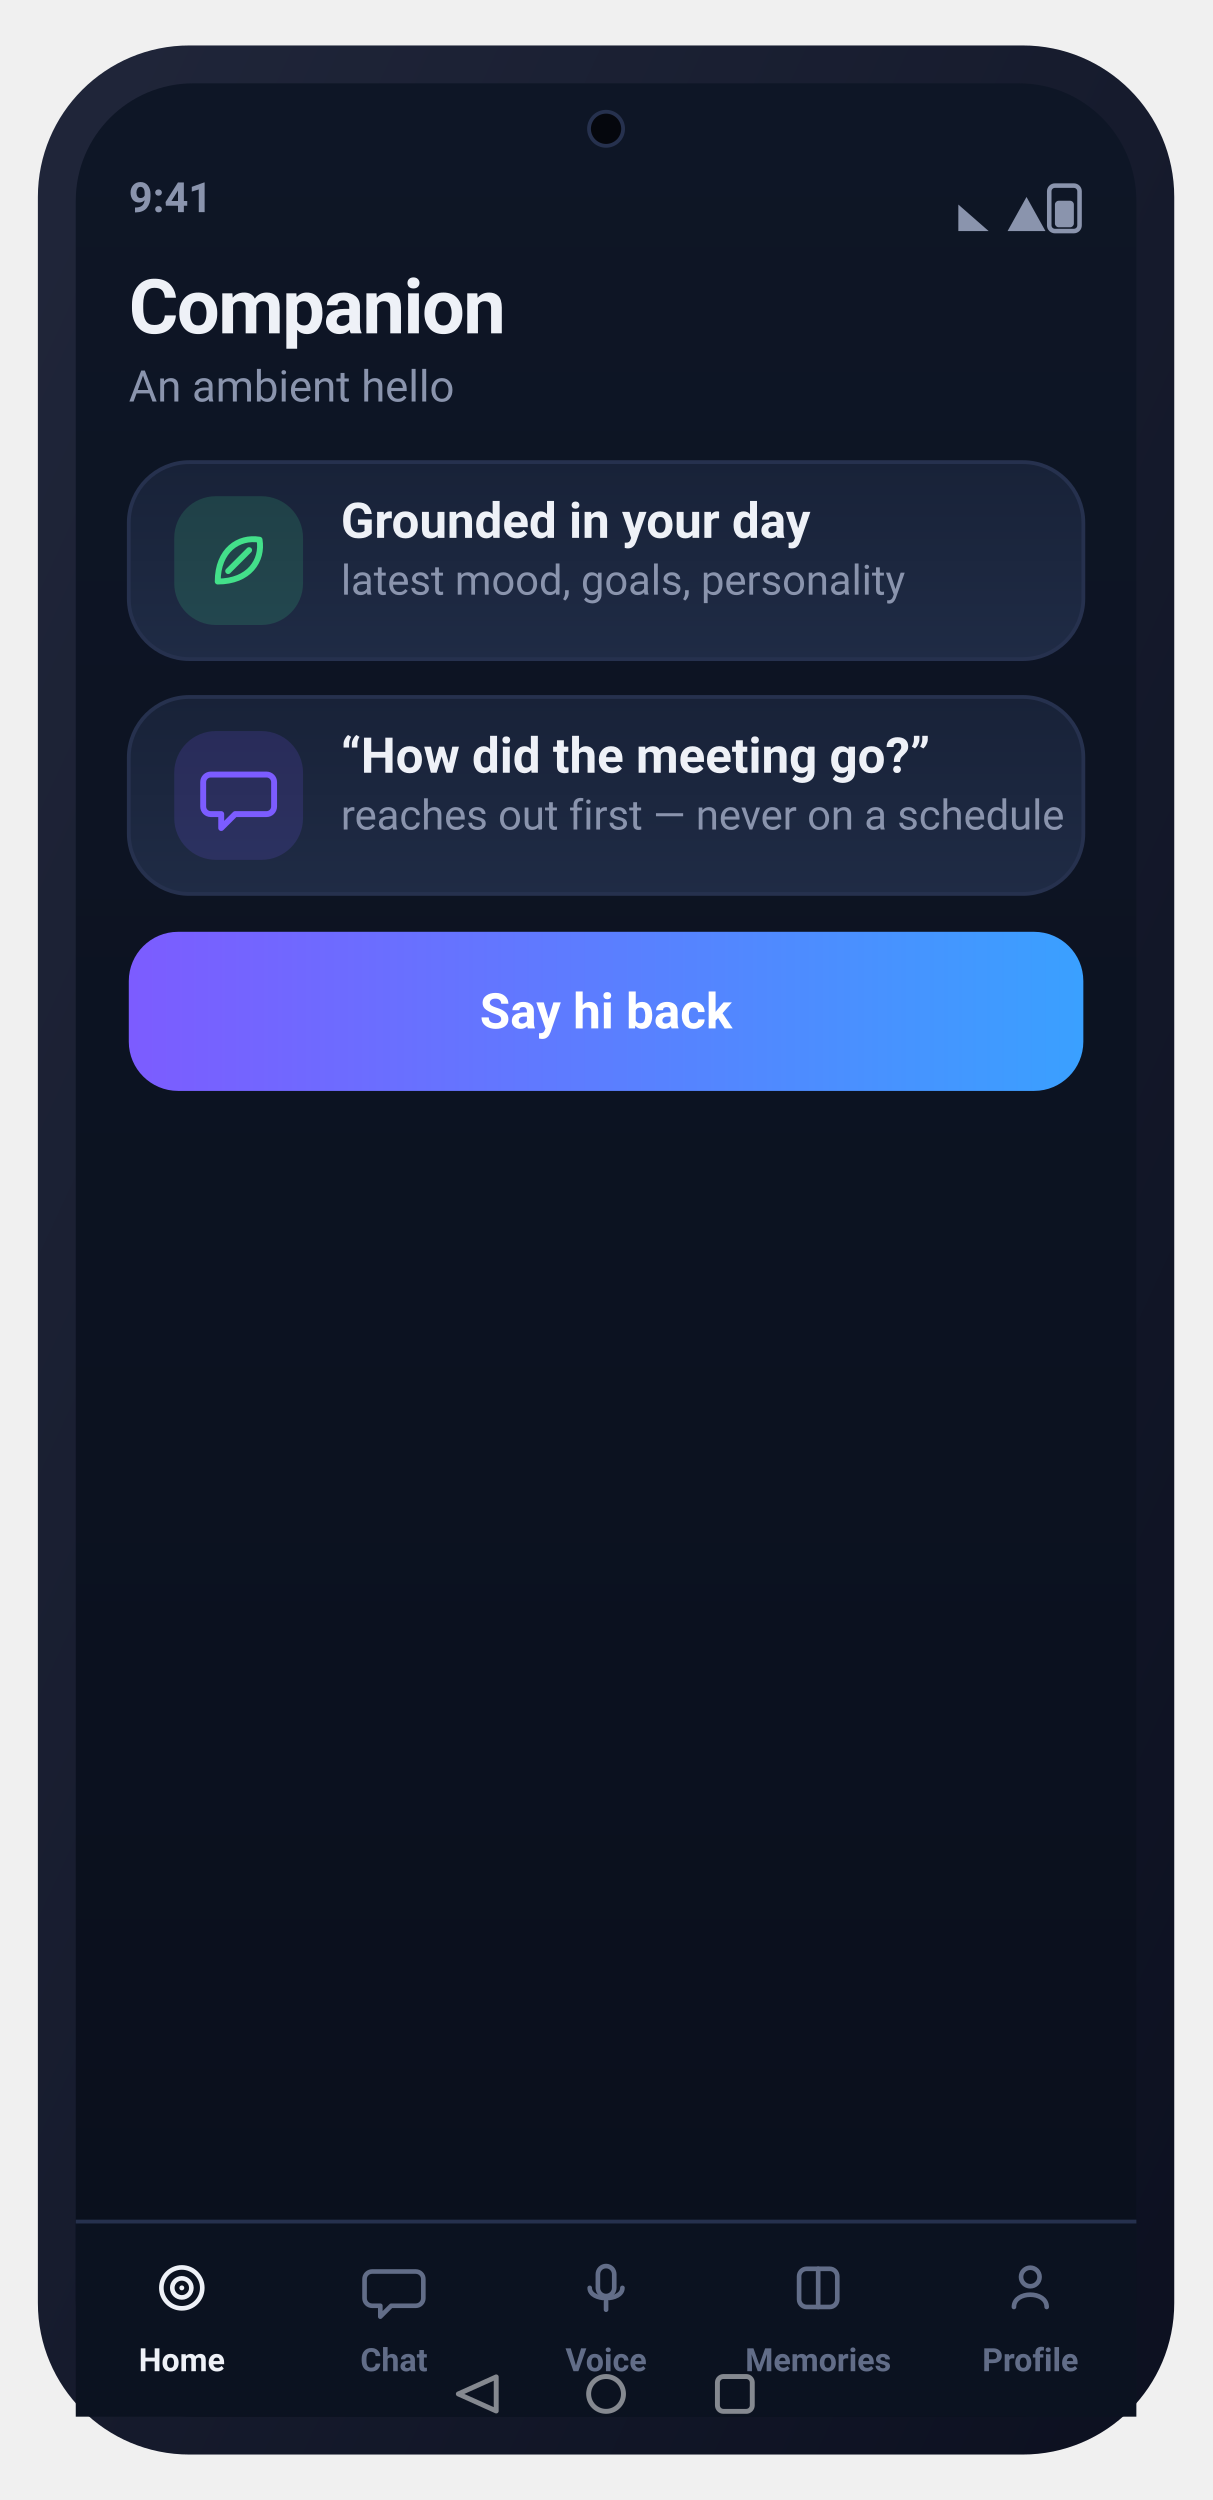
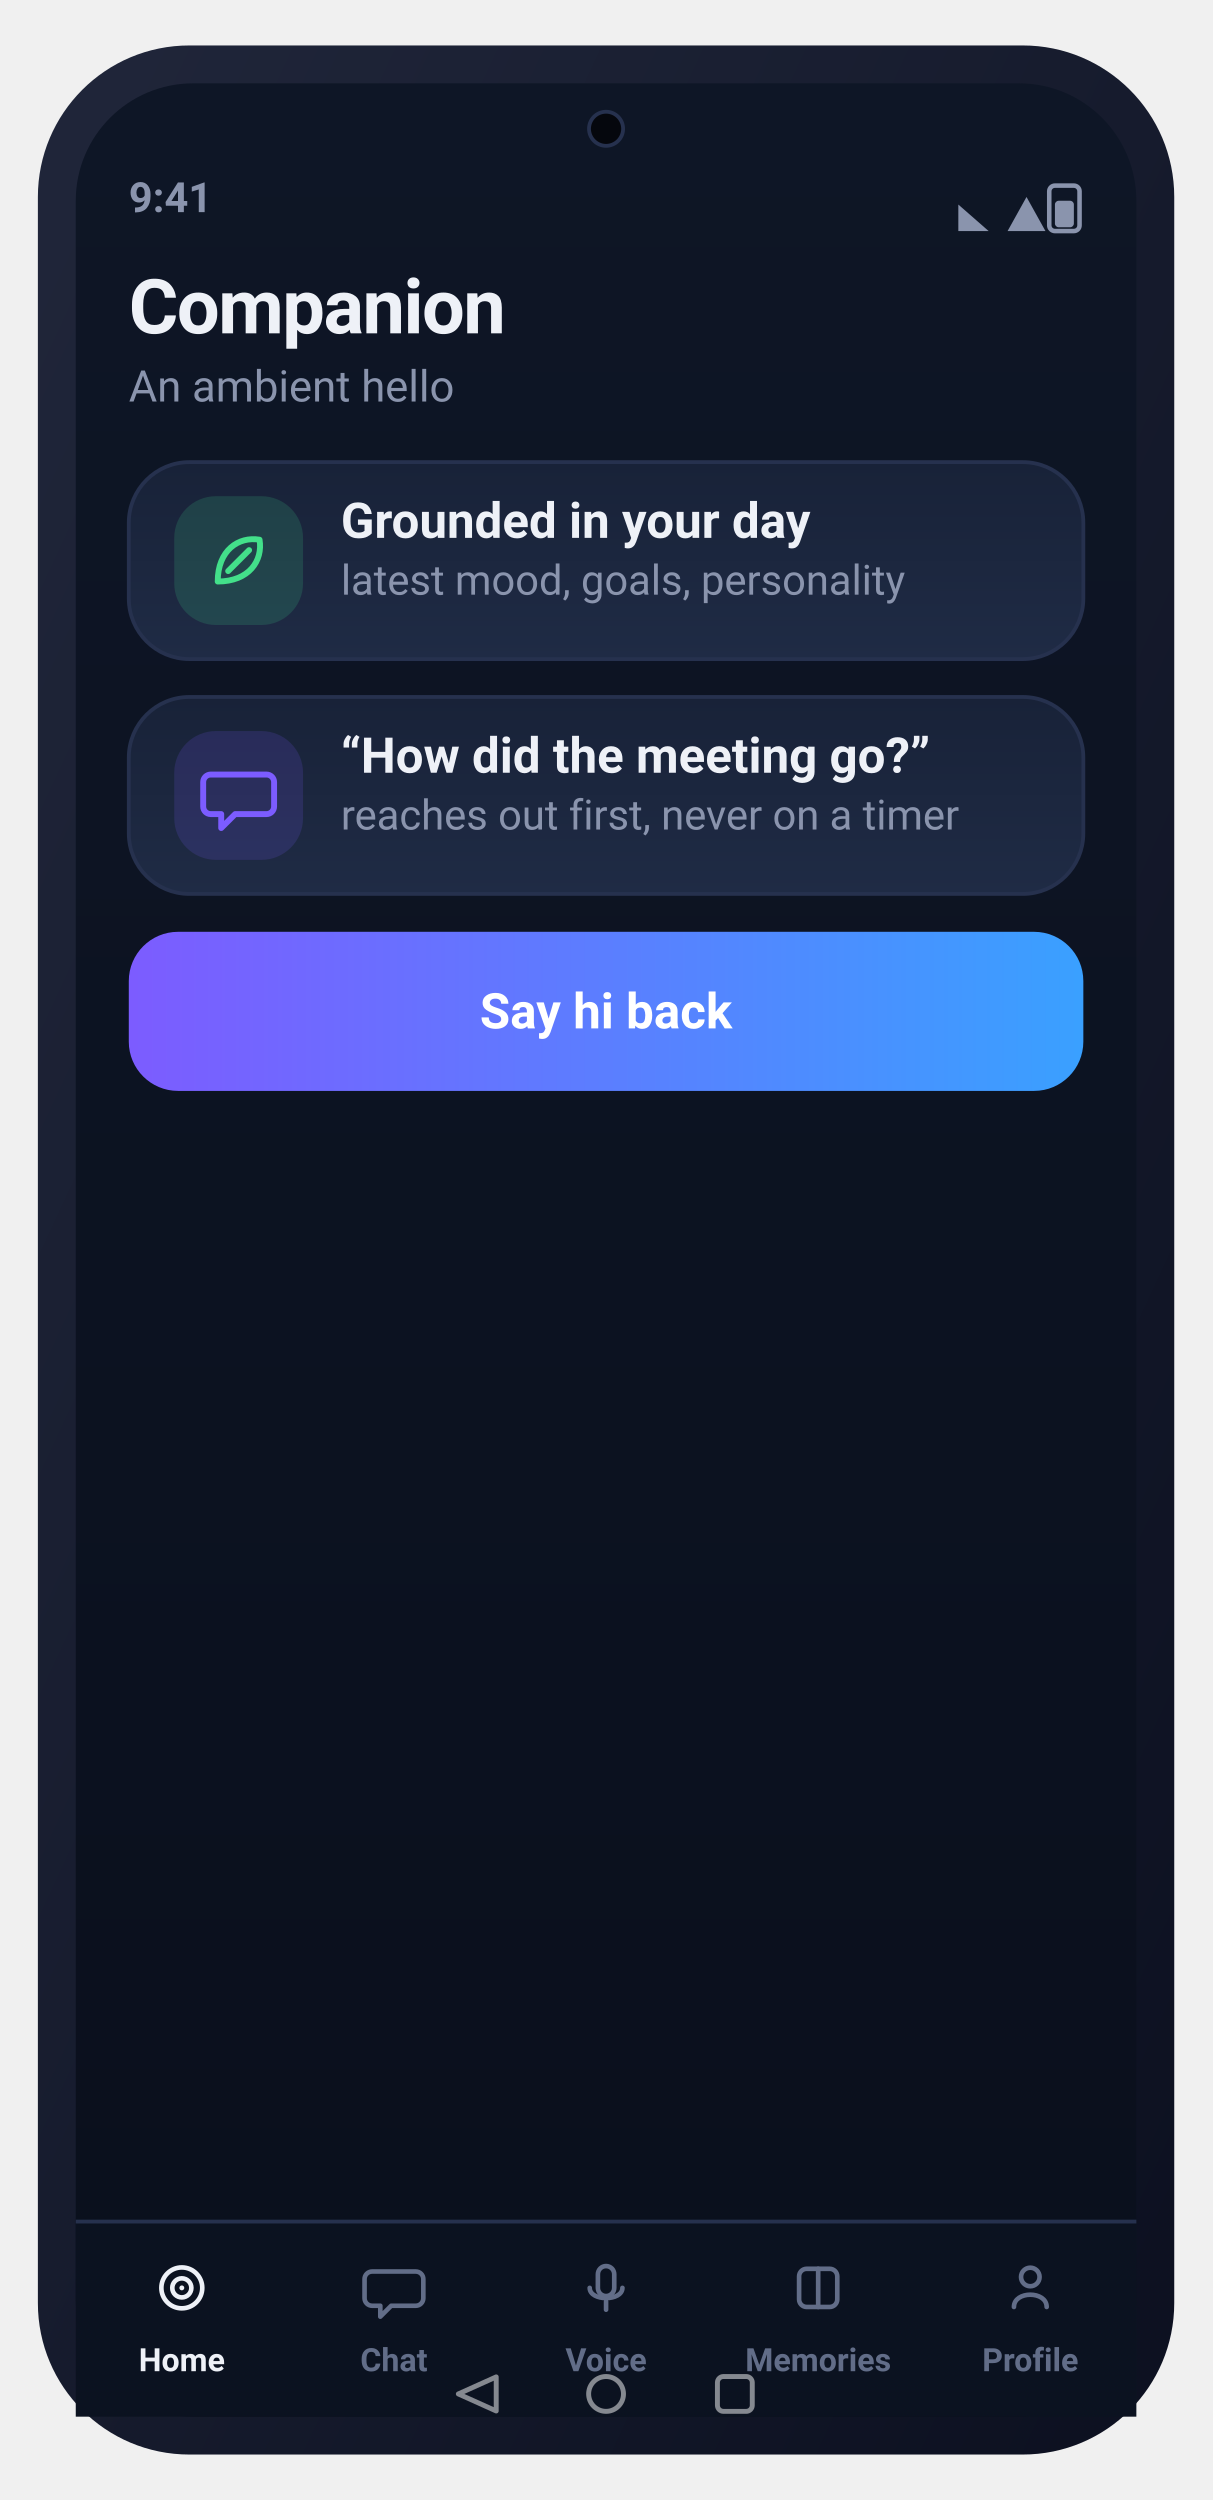
<svg xmlns="http://www.w3.org/2000/svg" width="320" height="660" viewBox="0 0 320 660" role="img" aria-label="Companion screen">
  <defs>
    <linearGradient id="gScr" x1="0" y1="0" x2="0" y2="1">
      <stop offset="0" stop-color="#0e1626" />
      <stop offset="1" stop-color="#0a0f1c" />
    </linearGradient>
    <linearGradient id="gFrame" x1="0" y1="0" x2="1" y2="1">
      <stop offset="0" stop-color="#20263a" />
      <stop offset="1" stop-color="#0c1020" />
    </linearGradient>
    <linearGradient id="gCard" x1="0" y1="0" x2="0" y2="1">
      <stop offset="0" stop-color="#182238" />
      <stop offset="1" stop-color="#1f2b45" />
    </linearGradient>
    <linearGradient id="gBrand" x1="0" y1="0" x2="1" y2="0">
      <stop offset="0" stop-color="#7c5cff" />
      <stop offset="1" stop-color="#3aa0ff" />
    </linearGradient>
    <linearGradient id="gEmer" x1="0" y1="0" x2="0" y2="1">
      <stop offset="0" stop-color="#ff5b52" />
      <stop offset="1" stop-color="#ff3b30" />
    </linearGradient>
    <linearGradient id="mV" x1="0" y1="0" x2="1" y2="0">
      <stop offset="0" stop-color="#7c5cff" />
      <stop offset="1" stop-color="#3aa0ff" />
    </linearGradient>
    <linearGradient id="mO" x1="0" y1="0" x2="1" y2="0">
      <stop offset="0" stop-color="#f7b731" />
      <stop offset="1" stop-color="#ff7a45" />
    </linearGradient>
    <linearGradient id="mG" x1="0" y1="0" x2="1" y2="0">
      <stop offset="0" stop-color="#2fd27a" />
      <stop offset="1" stop-color="#43e08a" />
    </linearGradient>
    <radialGradient id="orb" cx="34%" cy="30%" r="75%">
      <stop offset="0" stop-color="#c3b0ff" />
      <stop offset="42%" stop-color="#7c5cff" />
      <stop offset="80%" stop-color="#2f6cf0" />
      <stop offset="100%" stop-color="#14204a" />
    </radialGradient>
  </defs>
  <rect x="10.0" y="12.0" width="300.0" height="636.0" rx="40" fill="url(#gFrame)" />
  <rect x="20.0" y="22.0" width="280.0" height="616.0" rx="31" fill="url(#gScr)" />
  <circle cx="160.0" cy="34" r="4.5" fill="#05070d" />
  <circle cx="160.0" cy="34" r="4.5" fill="none" stroke="#26314e" stroke-width="1" />
  <text x="34.0" y="56.0" font-family="-apple-system,BlinkMacSystemFont,'SF Pro Text','Segoe UI',Roboto,system-ui,sans-serif" font-size="11" font-weight="600" fill="#8a94ad" text-anchor="start">9:41</text>
  <rect x="277.0" y="49.0" width="8.0" height="12.0" rx="1.5" fill="none" stroke="#8a94ad" stroke-width="1.2" />
  <rect x="278.5" y="53.0" width="5.0" height="7.0" rx="1" fill="#8a94ad" />
  <path d="M266 61 L271 52 L276 61 Z" fill="#8a94ad" />
  <path d="M253 61 L253 54 L261 61 Z" fill="#8a94ad" />
  <text x="34.0" y="88.0" font-family="-apple-system,BlinkMacSystemFont,'SF Pro Text','Segoe UI',Roboto,system-ui,sans-serif" font-size="20" font-weight="700" fill="#eef1f7" text-anchor="start" letter-spacing="-0.4">Companion</text>
  <text x="34.0" y="106.0" font-family="-apple-system,BlinkMacSystemFont,'SF Pro Text','Segoe UI',Roboto,system-ui,sans-serif" font-size="11.5" font-weight="400" fill="#8a94ad" text-anchor="start">An ambient hello</text>
  <rect x="34.0" y="122.0" width="252.0" height="52.0" rx="16" fill="url(#gCard)" stroke="#26314e" stroke-width="1" />
  <rect x="46.0" y="131.0" width="34.0" height="34.0" rx="11" fill="rgba(67,224,138,0.16)" />
  <path d="M57.48 153.52 c0 -8.28 5.52 -11.96 11.04 -11.04 c0.92 5.52 -2.76 11.04 -11.04 11.04 Z M60.24 150.76 l5.52 -5.52" fill="none" stroke="#43e08a" stroke-width="1.56" stroke-linecap="round" stroke-linejoin="round" />
  <text x="90.0" y="142.0" font-family="-apple-system,BlinkMacSystemFont,'SF Pro Text','Segoe UI',Roboto,system-ui,sans-serif" font-size="13" font-weight="600" fill="#eef1f7" text-anchor="start">Grounded in your day</text>
  <text x="90.0" y="157.0" font-family="-apple-system,BlinkMacSystemFont,'SF Pro Text','Segoe UI',Roboto,system-ui,sans-serif" font-size="11" font-weight="400" fill="#8a94ad" text-anchor="start">latest mood, goals, personality</text>
  <rect x="34.0" y="184.0" width="252.0" height="52.0" rx="16" fill="url(#gCard)" stroke="#26314e" stroke-width="1" />
  <rect x="46.0" y="193.0" width="34.0" height="34.0" rx="11" fill="rgba(124,92,255,0.16)" />
  <path d="M55.64 204.48 h14.72 a2 2 0 0 1 2 2 v6.44 a2 2 0 0 1 -2 2 h-8.28 l-3.68 3.68 v-3.68 h-2.76 a2 2 0 0 1 -2 -2 v-6.44 a2 2 0 0 1 2 -2 Z" fill="none" stroke="#7c5cff" stroke-width="1.56" stroke-linecap="round" stroke-linejoin="round" />
  <text x="90.0" y="204.0" font-family="-apple-system,BlinkMacSystemFont,'SF Pro Text','Segoe UI',Roboto,system-ui,sans-serif" font-size="13" font-weight="600" fill="#eef1f7" text-anchor="start">“How did the meeting go?”</text>
-   <text x="90.0" y="219.0" font-family="-apple-system,BlinkMacSystemFont,'SF Pro Text','Segoe UI',Roboto,system-ui,sans-serif" font-size="11" font-weight="400" fill="#8a94ad" text-anchor="start">reaches out first — never on a schedule</text>
+   <text x="90.0" y="219.0" font-family="-apple-system,BlinkMacSystemFont,'SF Pro Text','Segoe UI',Roboto,system-ui,sans-serif" font-size="11" font-weight="400" fill="#8a94ad" text-anchor="start">reaches out first, never on a timer</text>
  <rect x="34.0" y="246.0" width="252.0" height="42.0" rx="13" fill="url(#gBrand)" />
  <text x="160.0" y="271.5" font-family="-apple-system,BlinkMacSystemFont,'SF Pro Text','Segoe UI',Roboto,system-ui,sans-serif" font-size="13" font-weight="700" fill="#fff" text-anchor="middle">Say hi back</text>
  <rect x="20.0" y="586.0" width="280.0" height="52.0" rx="0" fill="#0b1220" />
  <rect x="20" y="586" width="280" height="1" fill="#26314e" />
  <circle cx="48.0" cy="604" r="5.4" fill="none" stroke="#eef1f7" stroke-width="1.22" stroke-linecap="round" stroke-linejoin="round" />
  <circle cx="48.0" cy="604" r="2.52" fill="none" stroke="#eef1f7" stroke-width="1.22" stroke-linecap="round" stroke-linejoin="round" />
  <circle cx="48.0" cy="604" r="0.648" fill="#eef1f7" />
  <text x="48.0" y="626.0" font-family="-apple-system,BlinkMacSystemFont,'SF Pro Text','Segoe UI',Roboto,system-ui,sans-serif" font-size="8.5" font-weight="600" fill="#eef1f7" text-anchor="middle">Home</text>
  <path d="M98.24 599.68 h11.52 a2 2 0 0 1 2 2 v5.04 a2 2 0 0 1 -2 2 h-6.48 l-2.88 2.88 v-2.88 h-2.16 a2 2 0 0 1 -2 -2 v-5.04 a2 2 0 0 1 2 -2 Z" fill="none" stroke="#626d88" stroke-width="1.22" stroke-linecap="round" stroke-linejoin="round" />
  <text x="104.0" y="626.0" font-family="-apple-system,BlinkMacSystemFont,'SF Pro Text','Segoe UI',Roboto,system-ui,sans-serif" font-size="8.5" font-weight="600" fill="#626d88" text-anchor="middle">Chat</text>
  <rect x="157.84" y="598.24" width="4.32" height="7.92" rx="2.16" fill="none" stroke="#626d88" stroke-width="1.22" stroke-linecap="round" stroke-linejoin="round" />
  <path d="M155.68 604 c0 3.6 8.64 3.6 8.64 0 M160.0 607.6 v2.16" fill="none" stroke="#626d88" stroke-width="1.22" stroke-linecap="round" stroke-linejoin="round" />
  <text x="160.0" y="626.0" font-family="-apple-system,BlinkMacSystemFont,'SF Pro Text','Segoe UI',Roboto,system-ui,sans-serif" font-size="8.5" font-weight="600" fill="#626d88" text-anchor="middle">Voice</text>
  <rect x="210.96" y="598.96" width="10.08" height="10.08" rx="2" fill="none" stroke="#626d88" stroke-width="1.22" stroke-linecap="round" stroke-linejoin="round" />
  <path d="M216.0 598.96 v10.08" fill="none" stroke="#626d88" stroke-width="1.22" stroke-linecap="round" stroke-linejoin="round" />
  <text x="216.0" y="626.0" font-family="-apple-system,BlinkMacSystemFont,'SF Pro Text','Segoe UI',Roboto,system-ui,sans-serif" font-size="8.5" font-weight="600" fill="#626d88" text-anchor="middle">Memories</text>
  <circle cx="272.0" cy="601.12" r="2.448" fill="none" stroke="#626d88" stroke-width="1.22" stroke-linecap="round" stroke-linejoin="round" />
  <path d="M267.68 609.04 c0 -4.32 8.64 -4.32 8.64 0" fill="none" stroke="#626d88" stroke-width="1.22" stroke-linecap="round" stroke-linejoin="round" />
  <text x="272.0" y="626.0" font-family="-apple-system,BlinkMacSystemFont,'SF Pro Text','Segoe UI',Roboto,system-ui,sans-serif" font-size="8.5" font-weight="600" fill="#626d88" text-anchor="middle">Profile</text>
  <path d="M131.0 627.5 L121.0 632 L131.0 636.5 Z" fill="none" stroke="rgba(255,255,255,0.5)" stroke-width="1.3" stroke-linejoin="round" />
  <circle cx="160.0" cy="632" r="4.6" fill="none" stroke="rgba(255,255,255,0.5)" stroke-width="1.3" />
  <rect x="189.4" y="627.4" width="9.2" height="9.2" rx="1.6" fill="none" stroke="rgba(255,255,255,0.5)" stroke-width="1.3" />
</svg>
